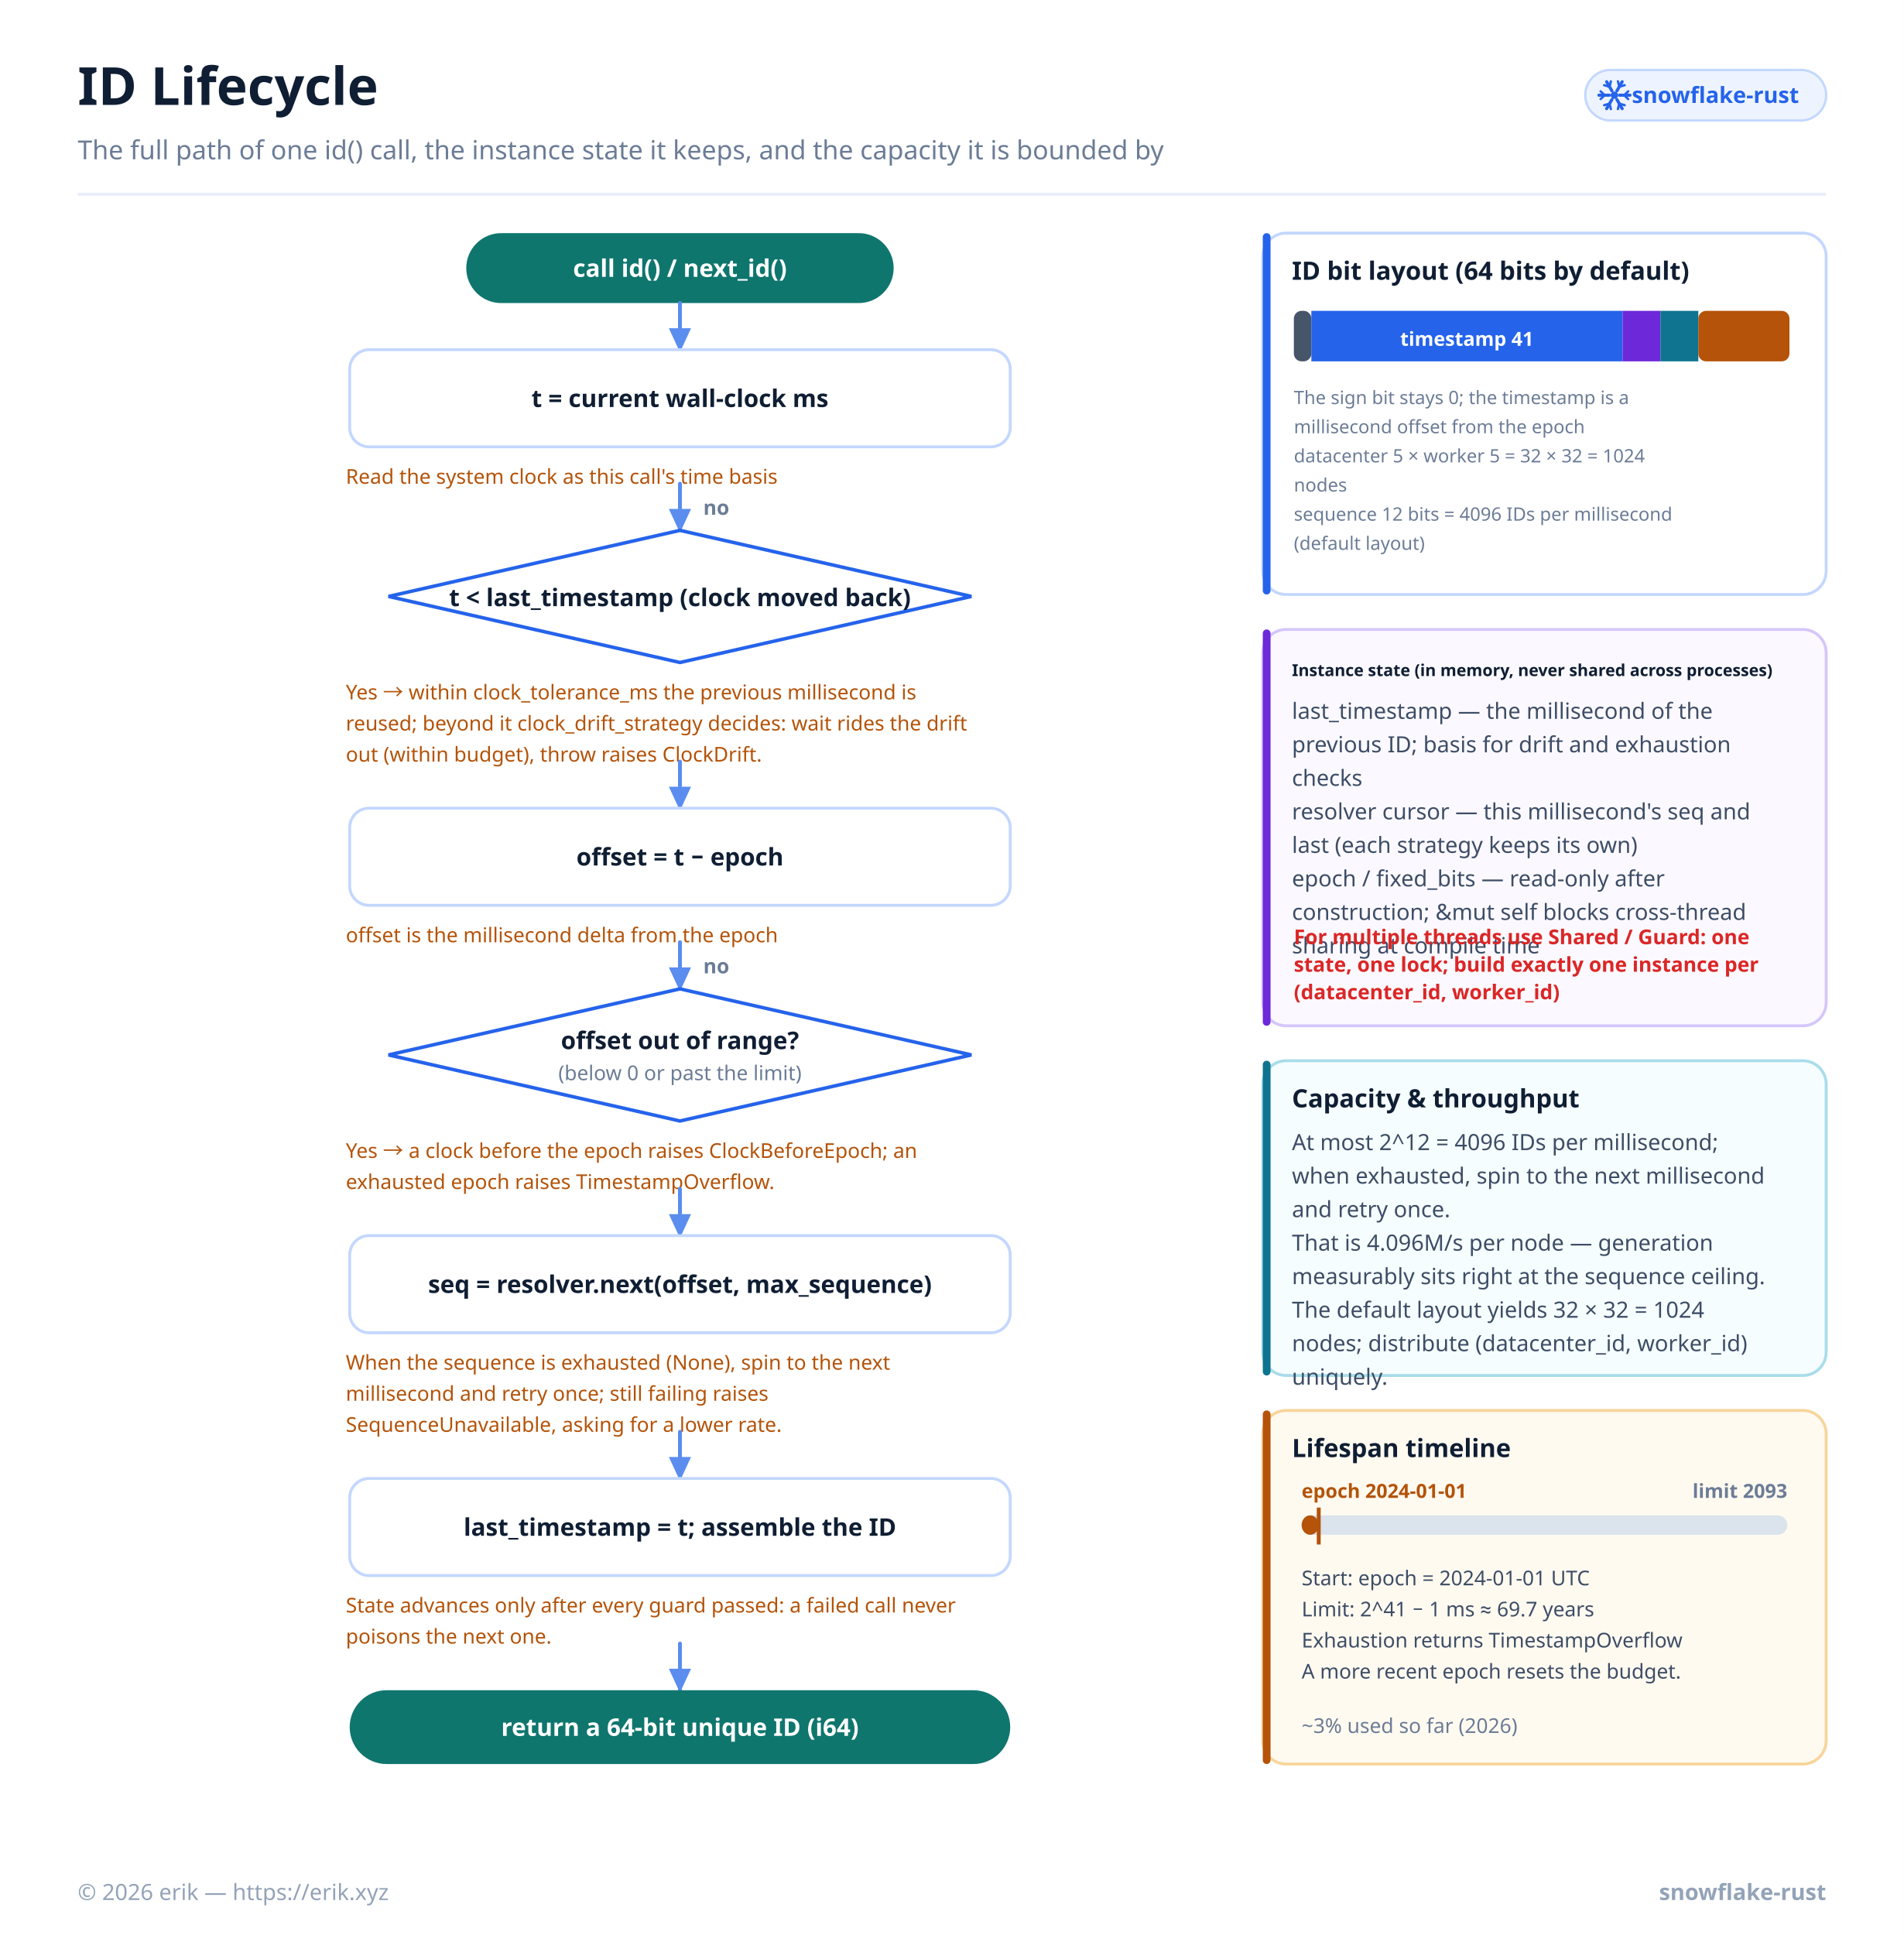
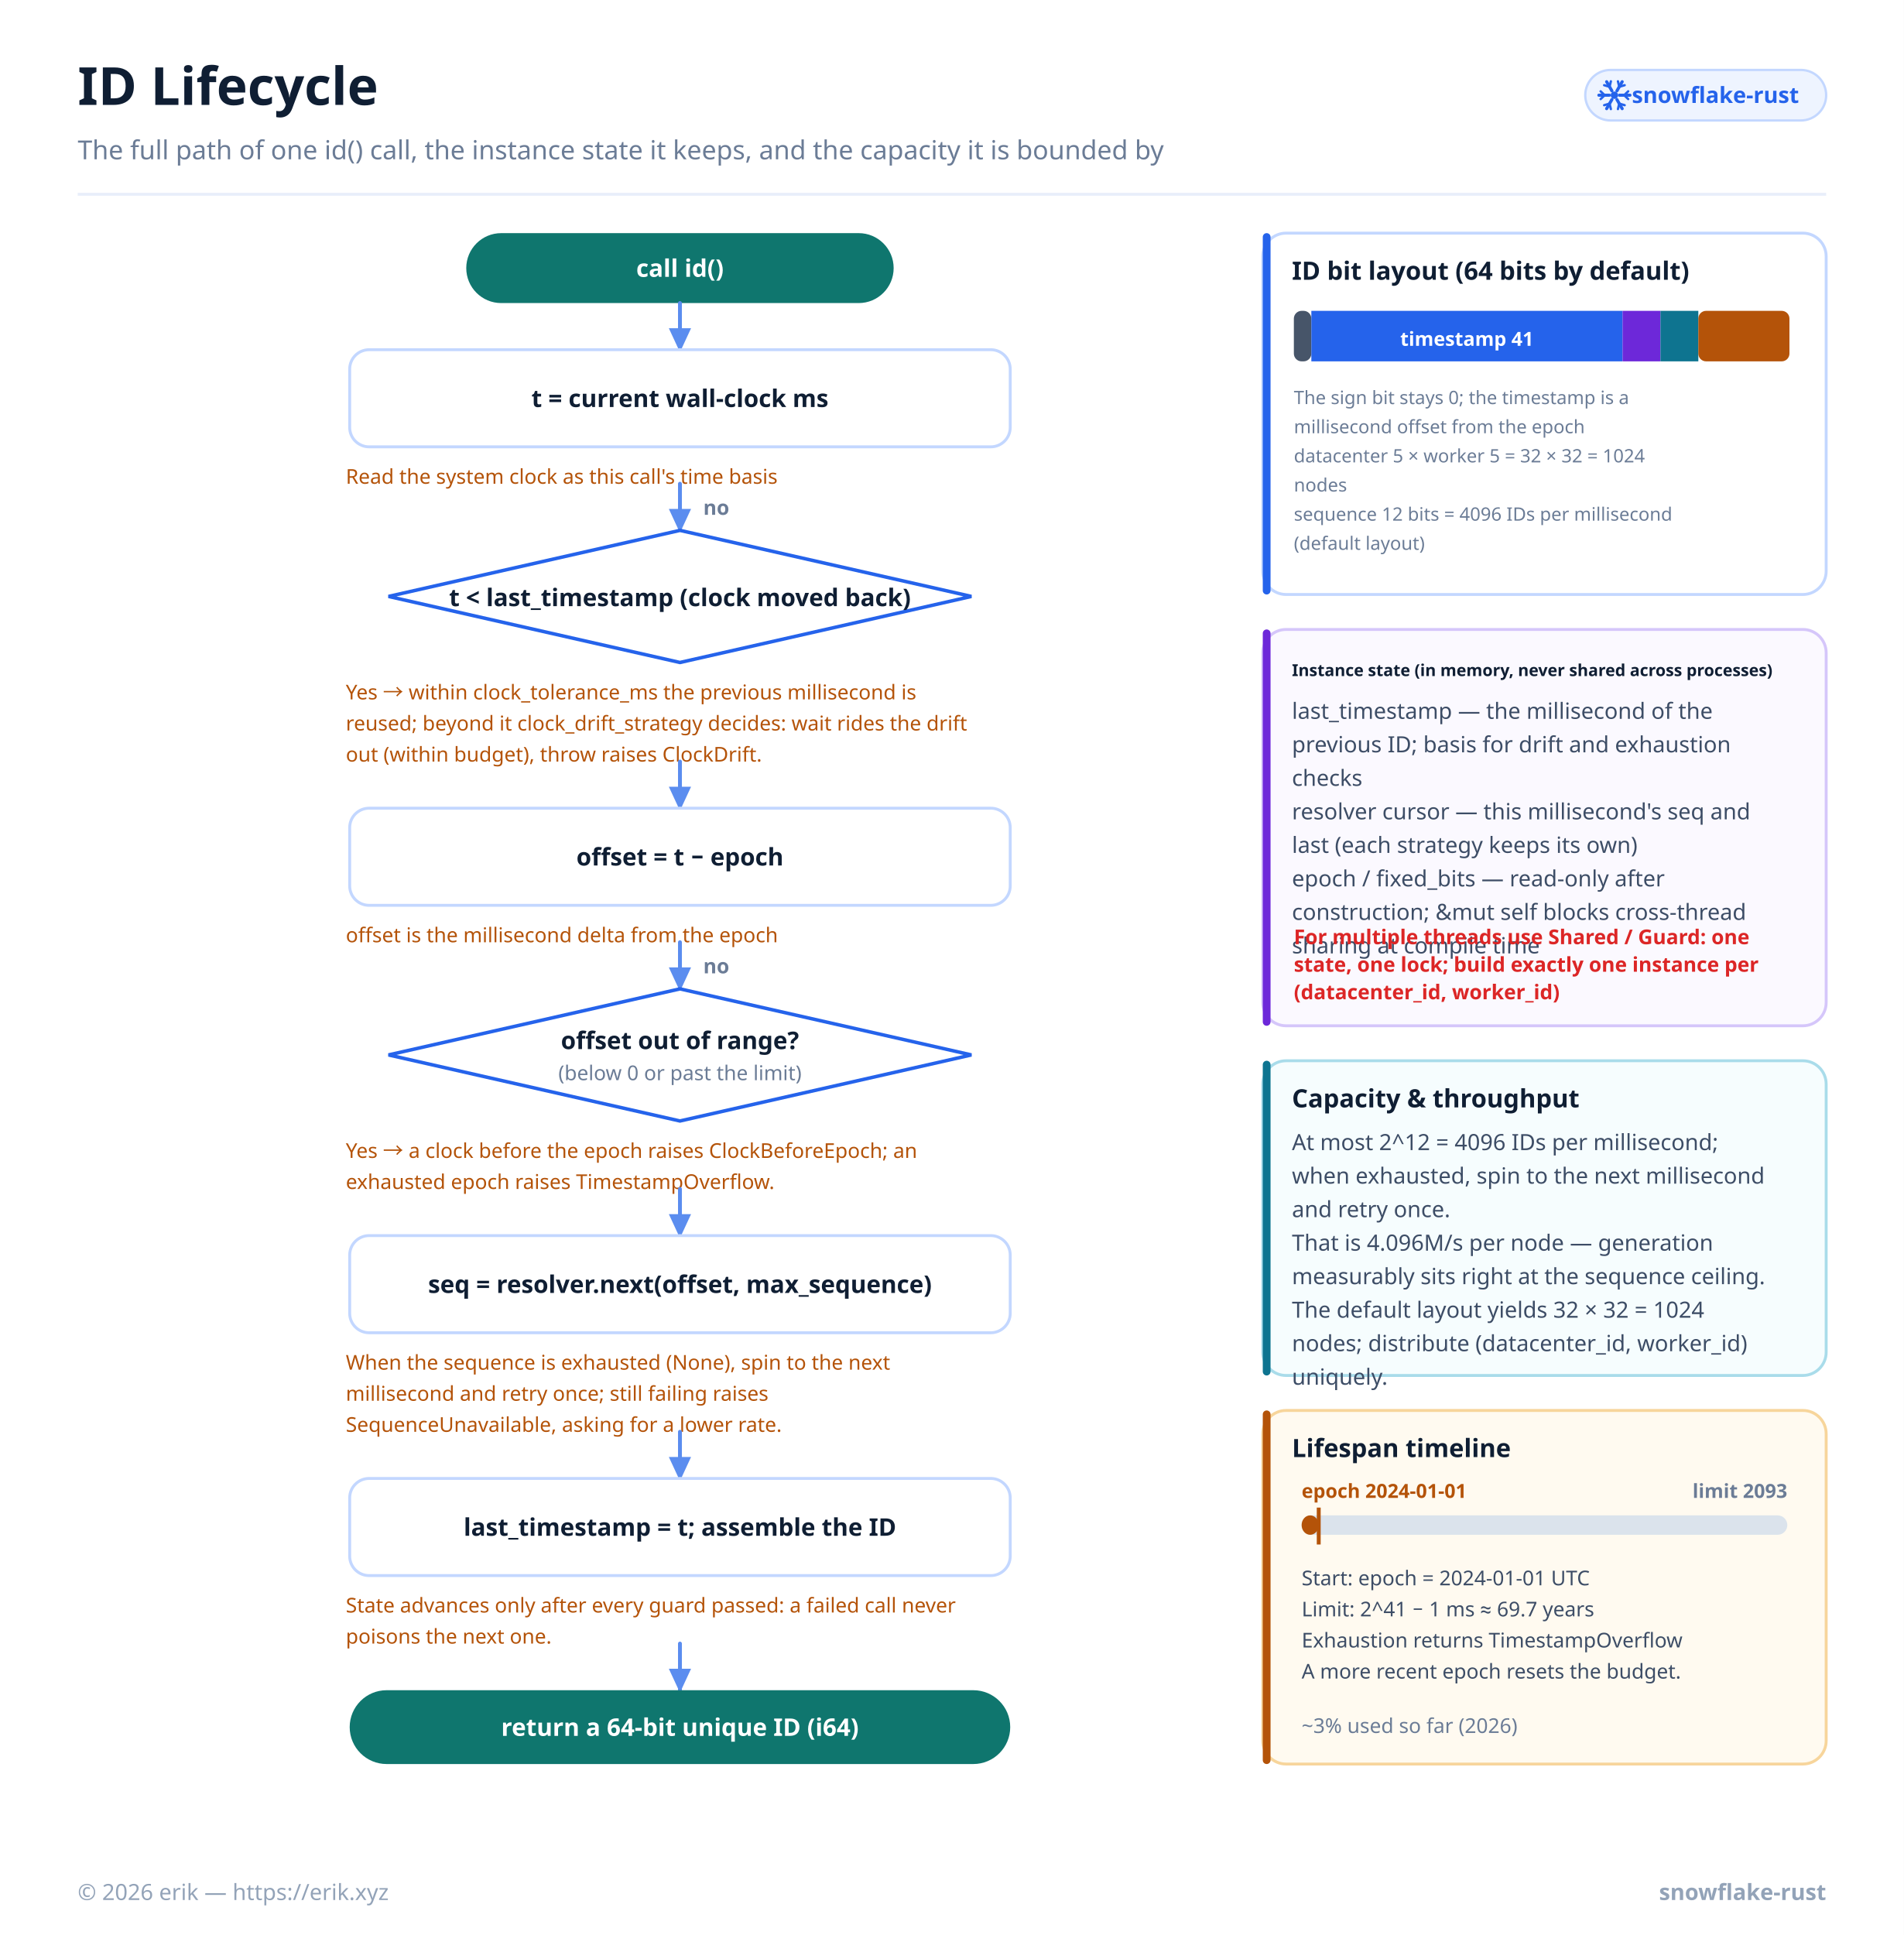
<svg xmlns="http://www.w3.org/2000/svg" viewBox="0 0 980 996" width="980" height="996" role="img" font-family="-apple-system, BlinkMacSystemFont, 'Segoe UI', 'Noto Sans', 'PingFang SC', 'Hiragino Sans', 'Yu Gothic', 'Malgun Gothic', Roboto, 'Noto Sans CJK SC', 'Source Han Sans SC', 'Microsoft YaHei', 'Kohinoor Devanagari', 'Devanagari Sangam MN', 'Nirmala UI', 'Noto Sans Devanagari', 'Bangla MN', 'Bangla Sangam MN', 'Noto Sans Bengali', 'Geeza Pro', 'Noto Sans Arabic', Arial, sans-serif">
  <defs>
    <marker id="mk-5b8def" viewBox="0 0 10 10" refX="8.5" refY="5" markerWidth="6.5" markerHeight="6.5" orient="auto">
      <path d="M0,0.6 L9.5,5 L0,9.4 z" fill="#5b8def" />
    </marker>
  </defs>
  <rect width="980" height="996" fill="#ffffff" />
  <text x="40" y="54" font-size="27.0" fill="#0f1e33" font-weight="700">ID Lifecycle</text>
  <text x="40" y="82" font-size="13.5" fill="#6b7c96" font-weight="400">The full path of one id() call, the instance state it keeps, and the capacity it is bounded by</text>
  <line x1="40.0" y1="100.0" x2="940.0" y2="100.0" stroke="#e8eefa" stroke-width="1.5" stroke-linecap="butt" />
  <rect x="816.0" y="36.0" width="124.0" height="26.0" rx="13" fill="#eef4ff" stroke="#c3d7ff" stroke-width="1.2" />
  <circle cx="831.0" cy="49.0" r="1.9" fill="#2563eb" />
  <g transform="rotate(0 831.0 49.0)">
    <line x1="833.6" y1="49.0" x2="839.0" y2="49.0" stroke="#2563eb" stroke-width="1.6" stroke-linecap="round" />
    <line x1="836.0" y1="49.0" x2="838.1" y2="47.0" stroke="#2563eb" stroke-width="1.20" stroke-linecap="round" />
    <line x1="836.0" y1="49.0" x2="838.1" y2="51.0" stroke="#2563eb" stroke-width="1.20" stroke-linecap="round" />
  </g>
  <g transform="rotate(60 831.0 49.0)">
    <line x1="833.6" y1="49.0" x2="839.0" y2="49.0" stroke="#2563eb" stroke-width="1.6" stroke-linecap="round" />
    <line x1="836.0" y1="49.0" x2="838.1" y2="47.0" stroke="#2563eb" stroke-width="1.20" stroke-linecap="round" />
    <line x1="836.0" y1="49.0" x2="838.1" y2="51.0" stroke="#2563eb" stroke-width="1.20" stroke-linecap="round" />
  </g>
  <g transform="rotate(120 831.0 49.0)">
    <line x1="833.6" y1="49.0" x2="839.0" y2="49.0" stroke="#2563eb" stroke-width="1.6" stroke-linecap="round" />
    <line x1="836.0" y1="49.0" x2="838.1" y2="47.0" stroke="#2563eb" stroke-width="1.20" stroke-linecap="round" />
    <line x1="836.0" y1="49.0" x2="838.1" y2="51.0" stroke="#2563eb" stroke-width="1.20" stroke-linecap="round" />
  </g>
  <g transform="rotate(180 831.0 49.0)">
    <line x1="833.6" y1="49.0" x2="839.0" y2="49.0" stroke="#2563eb" stroke-width="1.6" stroke-linecap="round" />
    <line x1="836.0" y1="49.0" x2="838.1" y2="47.0" stroke="#2563eb" stroke-width="1.20" stroke-linecap="round" />
    <line x1="836.0" y1="49.0" x2="838.1" y2="51.0" stroke="#2563eb" stroke-width="1.20" stroke-linecap="round" />
  </g>
  <g transform="rotate(240 831.0 49.0)">
    <line x1="833.6" y1="49.0" x2="839.0" y2="49.0" stroke="#2563eb" stroke-width="1.6" stroke-linecap="round" />
    <line x1="836.0" y1="49.0" x2="838.1" y2="47.0" stroke="#2563eb" stroke-width="1.20" stroke-linecap="round" />
    <line x1="836.0" y1="49.0" x2="838.1" y2="51.0" stroke="#2563eb" stroke-width="1.20" stroke-linecap="round" />
  </g>
  <g transform="rotate(300 831.0 49.0)">
    <line x1="833.6" y1="49.0" x2="839.0" y2="49.0" stroke="#2563eb" stroke-width="1.6" stroke-linecap="round" />
    <line x1="836.0" y1="49.0" x2="838.1" y2="47.0" stroke="#2563eb" stroke-width="1.20" stroke-linecap="round" />
    <line x1="836.0" y1="49.0" x2="838.1" y2="51.0" stroke="#2563eb" stroke-width="1.20" stroke-linecap="round" />
  </g>
  <text x="883.005" y="53" font-size="11.5" fill="#2563eb" font-weight="600" text-anchor="middle">snowflake-rust</text>
  <rect x="650.0" y="120.0" width="290.0" height="186.0" rx="12" fill="#fff" stroke="#c3d7ff" stroke-width="1.5" />
  <rect x="650.0" y="120.0" width="4.0" height="186.0" rx="2" fill="#2563eb" />
  <text x="665" y="144" font-size="13.0" fill="#0f1e33" font-weight="700">ID bit layout (64 bits by default)</text>
  <rect x="666.0" y="160.0" width="9.0" height="26.0" rx="4" fill="#475569" />
  <rect x="675.0" y="160.0" width="160.2" height="26.0" rx="0" fill="#2563eb" />
  <text x="755.078" y="178" font-size="10.0" fill="#fff" font-weight="600" text-anchor="middle">timestamp 41</text>
  <rect x="835.2" y="160.0" width="19.5" height="26.0" rx="0" fill="#6d28d9" />
  <rect x="854.7" y="160.0" width="19.5" height="26.0" rx="0" fill="#0e7490" />
  <rect x="874.2" y="160.0" width="46.9" height="26.0" rx="4" fill="#b45309" />
  <text x="666" y="208" font-size="9.5" fill="#6b7c96" font-weight="400">The sign bit stays 0; the timestamp is a</text>
  <text x="666" y="223" font-size="9.5" fill="#6b7c96" font-weight="400">millisecond offset from the epoch</text>
  <text x="666" y="238" font-size="9.5" fill="#6b7c96" font-weight="400">datacenter 5 × worker 5 = 32 × 32 = 1024</text>
  <text x="666" y="253" font-size="9.5" fill="#6b7c96" font-weight="400">nodes</text>
  <text x="666" y="268" font-size="9.5" fill="#6b7c96" font-weight="400">sequence 12 bits = 4096 IDs per millisecond</text>
  <text x="666" y="283" font-size="9.5" fill="#6b7c96" font-weight="400">(default layout)</text>
  <rect x="650.0" y="324.0" width="290.0" height="204.0" rx="12" fill="#fbf9ff" stroke="#d5c6fa" stroke-width="1.5" />
  <rect x="650.0" y="324.0" width="4.0" height="204.0" rx="2" fill="#6d28d9" />
  <text x="665" y="348" font-size="8.5" fill="#0f1e33" font-weight="700">Instance state (in memory, never shared across processes)</text>
  <text x="665" y="370.0" font-size="11.5" fill="#3d4d66" font-weight="400">last_timestamp — the millisecond of the</text>
  <text x="665" y="387.25" font-size="11.5" fill="#3d4d66" font-weight="400">previous ID; basis for drift and exhaustion</text>
  <text x="665" y="404.5" font-size="11.5" fill="#3d4d66" font-weight="400">checks</text>
  <text x="665" y="421.75" font-size="11.5" fill="#3d4d66" font-weight="400">resolver cursor — this millisecond's seq and</text>
  <text x="665" y="439.0" font-size="11.5" fill="#3d4d66" font-weight="400">last (each strategy keeps its own)</text>
  <text x="665" y="456.25" font-size="11.5" fill="#3d4d66" font-weight="400">epoch / fixed_bits — read-only after</text>
  <text x="665" y="473.5" font-size="11.5" fill="#3d4d66" font-weight="400">construction; &amp;mut self blocks cross-thread</text>
  <text x="665" y="490.75" font-size="11.5" fill="#3d4d66" font-weight="400">sharing at compile time</text>
  <text x="666" y="486.0" font-size="10.5" fill="#dc2626" font-weight="600">For multiple threads use Shared / Guard: one</text>
  <text x="666" y="500.175" font-size="10.5" fill="#dc2626" font-weight="600">state, one lock; build exactly one instance per</text>
  <text x="666" y="514.35" font-size="10.5" fill="#dc2626" font-weight="600">(datacenter_id, worker_id)</text>
  <rect x="650.0" y="546.0" width="290.0" height="162.0" rx="12" fill="#f6fdfe" stroke="#a9dcea" stroke-width="1.5" />
  <rect x="650.0" y="546.0" width="4.0" height="162.0" rx="2" fill="#0e7490" />
  <text x="665" y="570" font-size="13.0" fill="#0f1e33" font-weight="700">Capacity &amp; throughput</text>
  <text x="665" y="592.0" font-size="11.5" fill="#3d4d66" font-weight="400">At most 2^12 = 4096 IDs per millisecond;</text>
  <text x="665" y="609.25" font-size="11.5" fill="#3d4d66" font-weight="400">when exhausted, spin to the next millisecond</text>
  <text x="665" y="626.5" font-size="11.5" fill="#3d4d66" font-weight="400">and retry once.</text>
  <text x="665" y="643.75" font-size="11.5" fill="#3d4d66" font-weight="400">That is 4.096M/s per node — generation</text>
  <text x="665" y="661.0" font-size="11.5" fill="#3d4d66" font-weight="400">measurably sits right at the sequence ceiling.</text>
  <text x="665" y="678.25" font-size="11.5" fill="#3d4d66" font-weight="400">The default layout yields 32 × 32 = 1024</text>
  <text x="665" y="695.5" font-size="11.5" fill="#3d4d66" font-weight="400">nodes; distribute (datacenter_id, worker_id)</text>
  <text x="665" y="712.75" font-size="11.5" fill="#3d4d66" font-weight="400">uniquely.</text>
  <rect x="650.0" y="726.0" width="290.0" height="182.0" rx="12" fill="#fffaf0" stroke="#f7d59b" stroke-width="1.5" />
  <rect x="650.0" y="726.0" width="4.0" height="182.0" rx="2" fill="#b45309" />
  <text x="665" y="750" font-size="13.0" fill="#0f1e33" font-weight="700">Lifespan timeline</text>
  <rect x="670.0" y="780.0" width="250.0" height="10.0" rx="5" fill="#dbe3ec" />
  <rect x="670.0" y="780.0" width="8.8" height="10.0" rx="5" fill="#b45309" />
  <line x1="678.8" y1="776.0" x2="678.8" y2="795.0" stroke="#b45309" stroke-width="2" stroke-linecap="butt" />
  <text x="670" y="771" font-size="10.0" fill="#b45309" font-weight="600">epoch 2024-01-01</text>
  <text x="920" y="771" font-size="10.0" fill="#6b7c96" font-weight="600" text-anchor="end">limit 2093</text>
  <text x="670" y="816" font-size="10.5" fill="#3d4d66" font-weight="400">Start: epoch = 2024-01-01 UTC</text>
  <text x="670" y="832" font-size="10.5" fill="#3d4d66" font-weight="400">Limit: 2^41 − 1 ms ≈ 69.7 years</text>
  <text x="670" y="848" font-size="10.5" fill="#3d4d66" font-weight="400">Exhaustion returns TimestampOverflow</text>
  <text x="670" y="864" font-size="10.5" fill="#3d4d66" font-weight="400">A more recent epoch resets the budget.</text>
  <text x="670" y="892" font-size="10.5" fill="#3d4d66" text-anchor="start">
    <tspan fill="#6b7c96" font-weight="400">~3% used so far (2026)</tspan>
  </text>
  <rect x="240.0" y="120.0" width="220.0" height="36.0" rx="18.0" fill="#0f766e" />
-   <text x="350.0" y="142.5" font-size="12.5" fill="#fff" font-weight="600" text-anchor="middle">call id() / next_id()</text>
+   <text x="350.0" y="142.5" font-size="12.5" fill="#fff" font-weight="600" text-anchor="middle">call id()</text>
  <path d="M350.0,156.0 L350.0,180.0" fill="none" stroke="#5b8def" stroke-width="2" stroke-linecap="round" marker-end="url(#mk-5b8def)" />
  <rect x="180.0" y="180.0" width="340.0" height="50.0" rx="10" fill="#fff" stroke="#c3d7ff" stroke-width="1.5" />
  <text x="350" y="209.5" font-size="12.5" fill="#0f1e33" font-weight="600" text-anchor="middle">t = current wall-clock ms</text>
  <text x="178" y="249" font-size="10.5" fill="#b45309" font-weight="400">Read the system clock as this call's time basis</text>
  <path d="M350.0,249.0 L350.0,273.0" fill="none" stroke="#5b8def" stroke-width="2" stroke-linecap="round" marker-end="url(#mk-5b8def)" />
  <text x="362" y="265.0" font-size="10.5" fill="#6b7c96" font-weight="600">no</text>
  <polygon points="350,273.0 500.0,307.0 350,341.0 200.0,307.0" fill="#fff" stroke="#2563eb" stroke-width="1.8" />
  <text x="350" y="312.0" font-size="12.5" fill="#0f1e33" font-weight="600" text-anchor="middle">t &lt; last_timestamp (clock moved back)</text>
  <text x="178" y="360" font-size="10.5" fill="#b45309" font-weight="400">Yes → within clock_tolerance_ms the previous millisecond is</text>
  <text x="178" y="376" font-size="10.5" fill="#b45309" font-weight="400">reused; beyond it clock_drift_strategy decides: wait rides the drift</text>
  <text x="178" y="392" font-size="10.5" fill="#b45309" font-weight="400">out (within budget), throw raises ClockDrift.</text>
  <path d="M350.0,392.0 L350.0,416.0" fill="none" stroke="#5b8def" stroke-width="2" stroke-linecap="round" marker-end="url(#mk-5b8def)" />
  <rect x="180.0" y="416.0" width="340.0" height="50.0" rx="10" fill="#fff" stroke="#c3d7ff" stroke-width="1.5" />
  <text x="350" y="445.5" font-size="12.5" fill="#0f1e33" font-weight="600" text-anchor="middle">offset = t − epoch</text>
  <text x="178" y="485" font-size="10.5" fill="#b45309" font-weight="400">offset is the millisecond delta from the epoch</text>
  <path d="M350.0,485.0 L350.0,509.0" fill="none" stroke="#5b8def" stroke-width="2" stroke-linecap="round" marker-end="url(#mk-5b8def)" />
  <text x="362" y="501.0" font-size="10.5" fill="#6b7c96" font-weight="600">no</text>
  <polygon points="350,509.0 500.0,543.0 350,577.0 200.0,543.0" fill="#fff" stroke="#2563eb" stroke-width="1.8" />
  <text x="350" y="540.0" font-size="12.5" fill="#0f1e33" font-weight="600" text-anchor="middle">offset out of range?</text>
  <text x="350" y="556.0" font-size="10.5" fill="#6b7c96" font-weight="400" text-anchor="middle">(below 0 or past the limit)</text>
  <text x="178" y="596" font-size="10.5" fill="#b45309" font-weight="400">Yes → a clock before the epoch raises ClockBeforeEpoch; an</text>
  <text x="178" y="612" font-size="10.5" fill="#b45309" font-weight="400">exhausted epoch raises TimestampOverflow.</text>
  <path d="M350.0,612.0 L350.0,636.0" fill="none" stroke="#5b8def" stroke-width="2" stroke-linecap="round" marker-end="url(#mk-5b8def)" />
  <rect x="180.0" y="636.0" width="340.0" height="50.0" rx="10" fill="#fff" stroke="#c3d7ff" stroke-width="1.5" />
  <text x="350" y="665.5" font-size="12.5" fill="#0f1e33" font-weight="600" text-anchor="middle">seq = resolver.next(offset, max_sequence)</text>
  <text x="178" y="705" font-size="10.5" fill="#b45309" font-weight="400">When the sequence is exhausted (None), spin to the next</text>
  <text x="178" y="721" font-size="10.5" fill="#b45309" font-weight="400">millisecond and retry once; still failing raises</text>
  <text x="178" y="737" font-size="10.5" fill="#b45309" font-weight="400">SequenceUnavailable, asking for a lower rate.</text>
  <path d="M350.0,737.0 L350.0,761.0" fill="none" stroke="#5b8def" stroke-width="2" stroke-linecap="round" marker-end="url(#mk-5b8def)" />
  <rect x="180.0" y="761.0" width="340.0" height="50.0" rx="10" fill="#fff" stroke="#c3d7ff" stroke-width="1.5" />
  <text x="350" y="790.5" font-size="12.5" fill="#0f1e33" font-weight="600" text-anchor="middle">last_timestamp = t; assemble the ID</text>
  <text x="178" y="830" font-size="10.5" fill="#b45309" font-weight="400">State advances only after every guard passed: a failed call never</text>
  <text x="178" y="846" font-size="10.5" fill="#b45309" font-weight="400">poisons the next one.</text>
  <path d="M350.0,846.0 L350.0,870.0" fill="none" stroke="#5b8def" stroke-width="2" stroke-linecap="round" marker-end="url(#mk-5b8def)" />
  <rect x="180.0" y="870.0" width="340.0" height="38.0" rx="19.0" fill="#0f766e" />
  <text x="350.0" y="893.5" font-size="12.5" fill="#fff" font-weight="600" text-anchor="middle">return a 64-bit unique ID (i64)</text>
  <text x="40" y="978" font-size="11.5" fill="#93a3b8" font-weight="400">© 2026 erik — https://erik.xyz</text>
  <text x="940" y="978" font-size="11.5" fill="#93a3b8" font-weight="600" text-anchor="end">snowflake-rust</text>
</svg>
